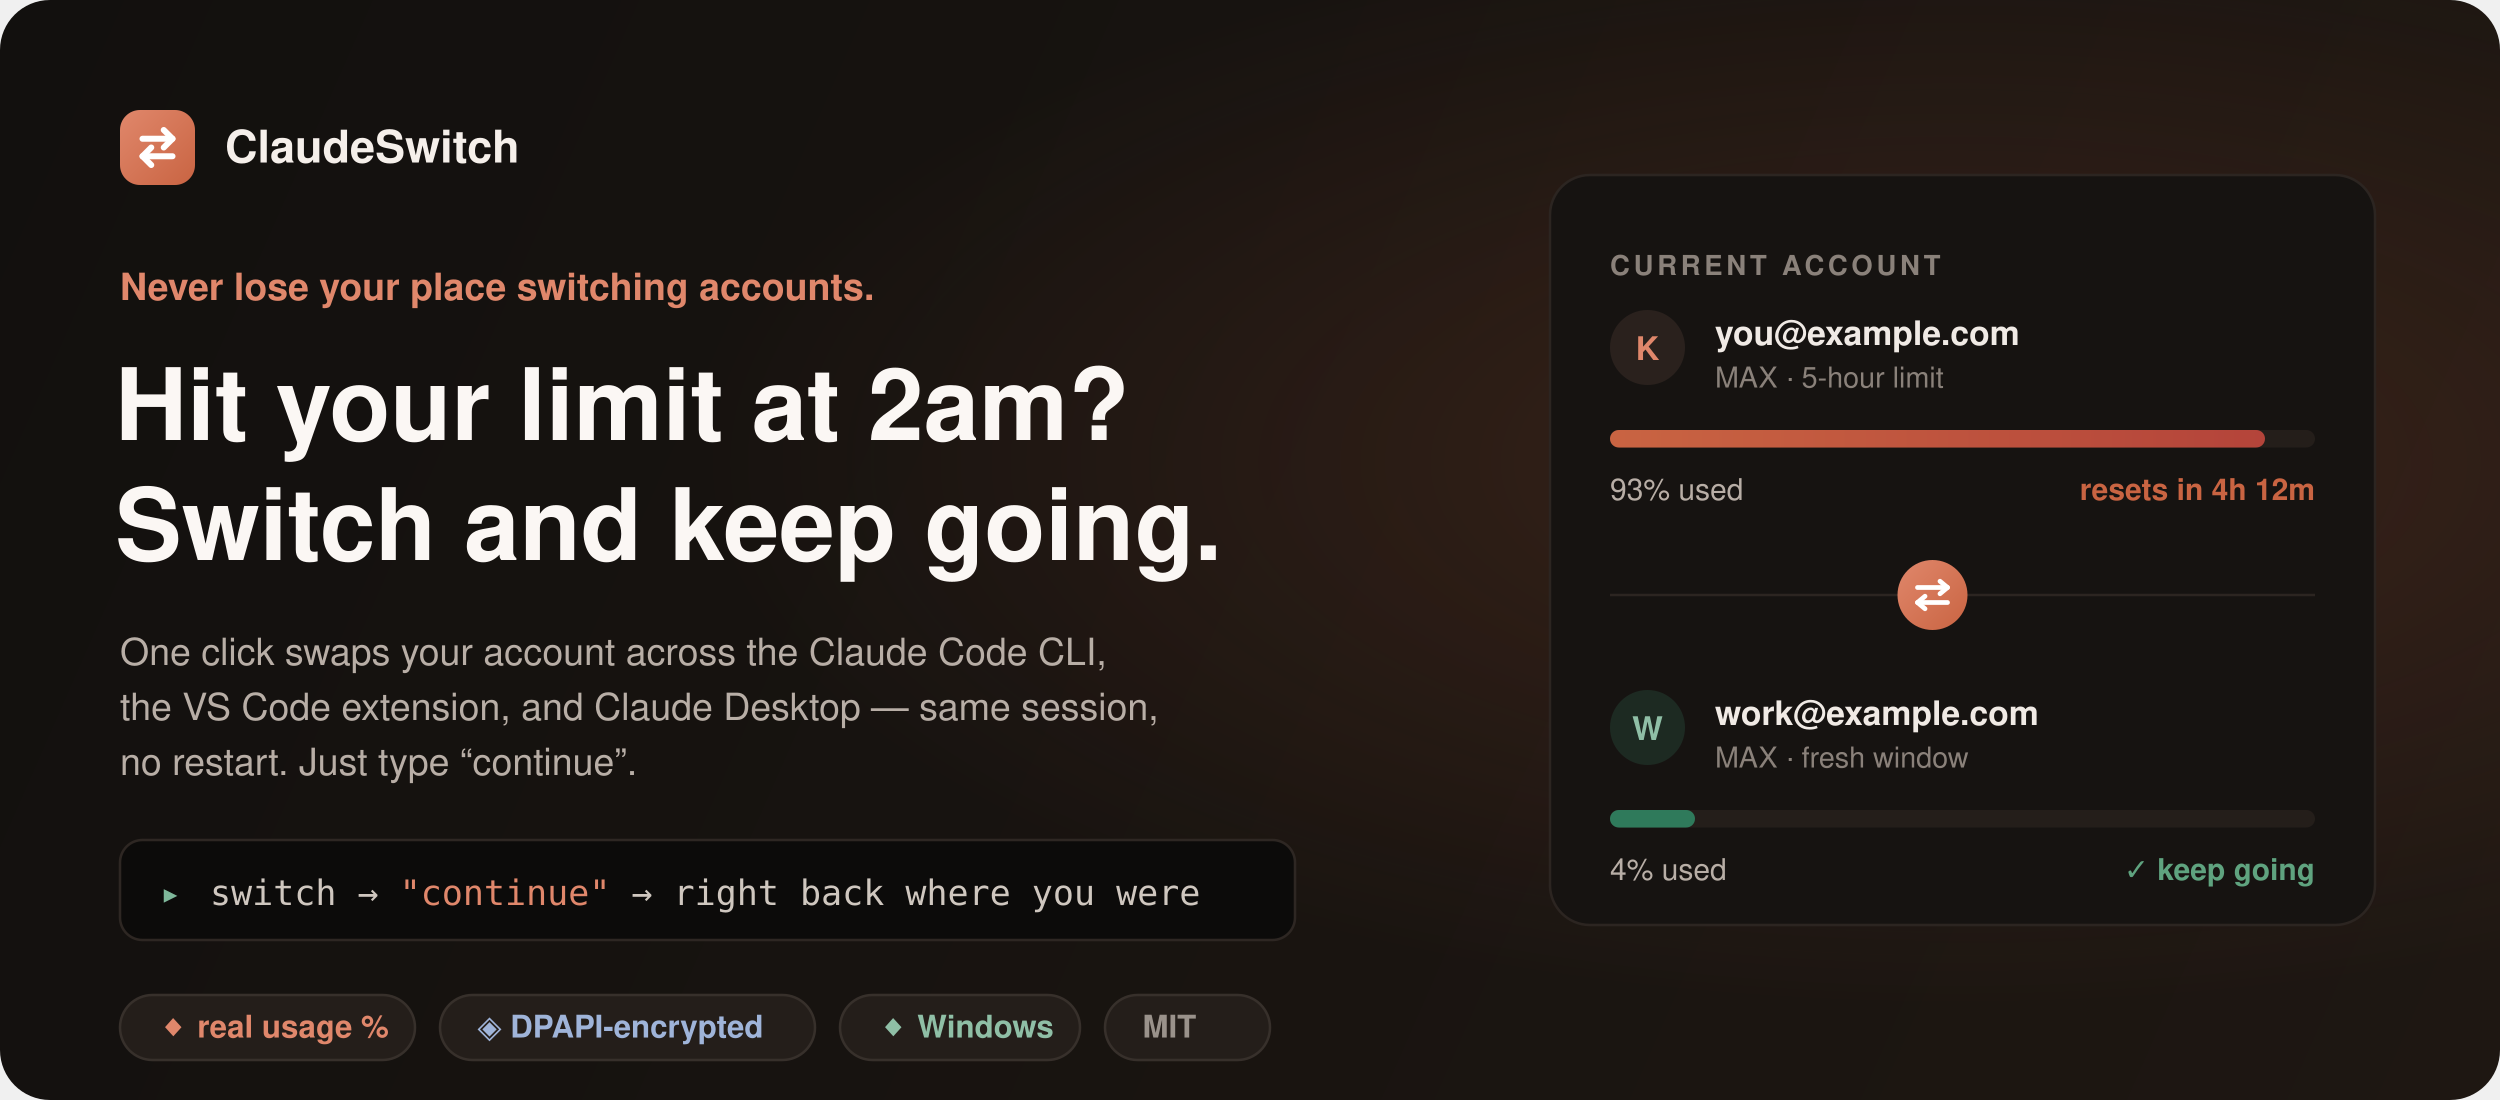
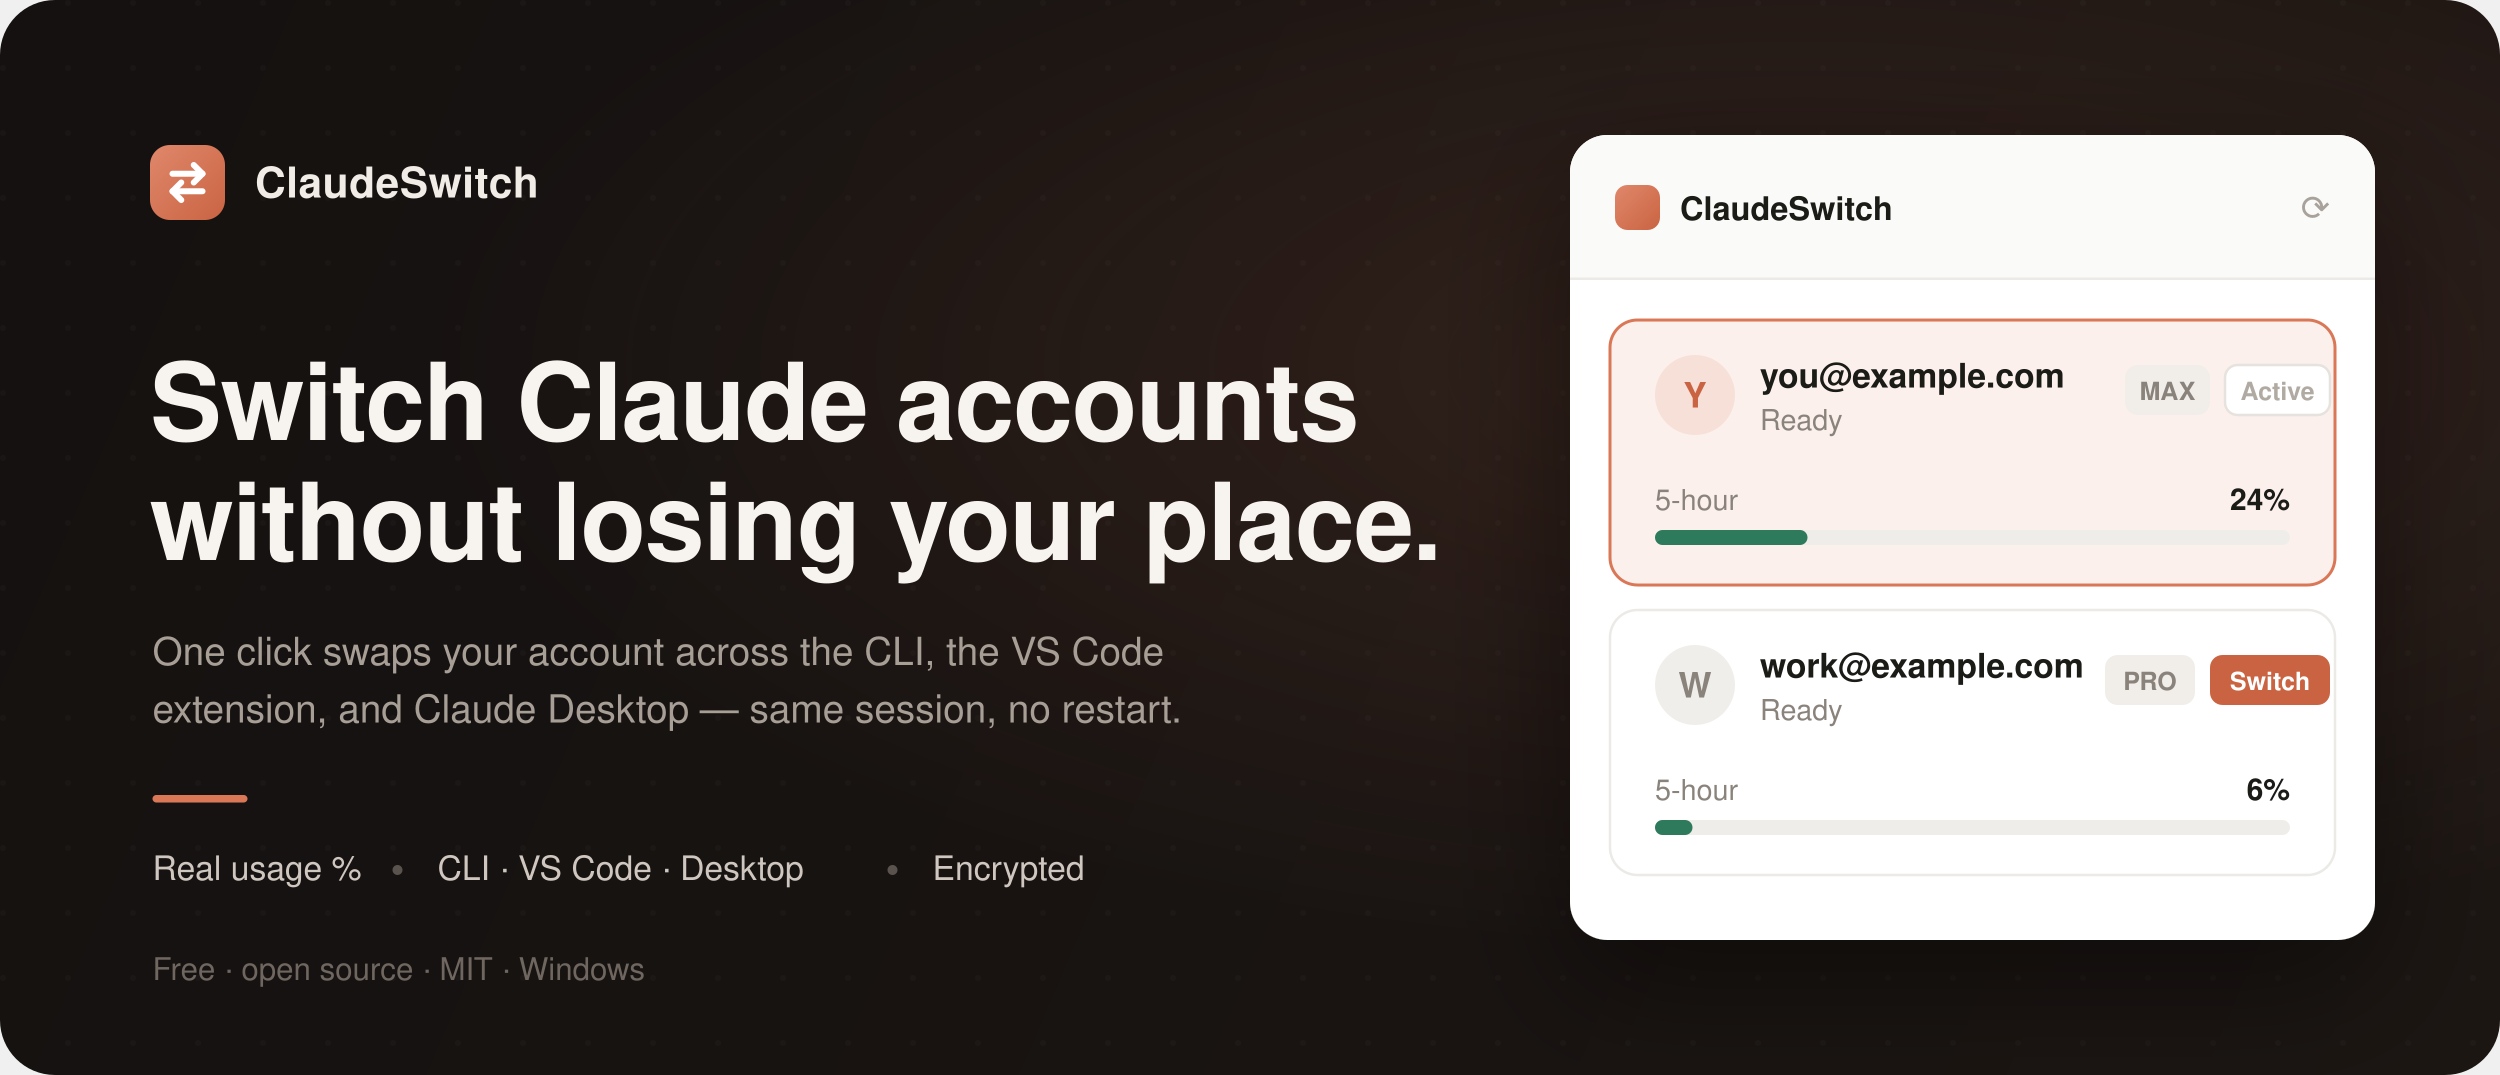
- <svg xmlns="http://www.w3.org/2000/svg" width="1000" height="440" viewBox="0 0 1000 440" fill="none" role="img" aria-label="ClaudeSwitch hero">
+ <svg xmlns="http://www.w3.org/2000/svg" width="1000" height="430" viewBox="0 0 1000 430" fill="none" role="img" aria-label="ClaudeSwitch">
  <defs>
-     <linearGradient id="bg" x1="0" y1="0" x2="1000" y2="440" gradientUnits="userSpaceOnUse">
-       <stop stop-color="#12100E" />
-       <stop offset="1" stop-color="#1E1712" />
+     <linearGradient id="bg" x1="0" y1="0" x2="1000" y2="430" gradientUnits="userSpaceOnUse">
+       <stop stop-color="#141110" />
+       <stop offset="1" stop-color="#1C1613" />
    </linearGradient>
-     <linearGradient id="accent" x1="0" y1="0" x2="1" y2="1">
+     <radialGradient id="glow" cx="0.72" cy="0.34" r="0.55">
+       <stop stop-color="#D97757" stop-opacity="0.14" />
+       <stop offset="1" stop-color="#D97757" stop-opacity="0" />
+     </radialGradient>
+     <linearGradient id="tile" x1="0" y1="0" x2="1" y2="1">
      <stop stop-color="#E0876B" />
      <stop offset="1" stop-color="#C96442" />
    </linearGradient>
-     <linearGradient id="redbar" x1="0" y1="0" x2="1" y2="0">
-       <stop stop-color="#C96442" />
-       <stop offset="1" stop-color="#B4443A" />
-     </linearGradient>
-     <radialGradient id="glow" cx="0.78" cy="0.42" r="0.5">
-       <stop stop-color="#C96442" stop-opacity="0.18" />
-       <stop offset="1" stop-color="#C96442" stop-opacity="0" />
-     </radialGradient>
+     <pattern id="dots" width="26" height="26" patternUnits="userSpaceOnUse">
+       <circle cx="1.2" cy="1.2" r="1.2" fill="#FFFFFF" fill-opacity="0.022" />
+     </pattern>
+     <filter id="shadow" x="-30%" y="-30%" width="160%" height="170%">
+       <feDropShadow dx="0" dy="18" stdDeviation="26" flood-color="#000000" flood-opacity="0.45" />
+     </filter>
    <style>
-       .h  { font-family: 'Segoe UI', Helvetica, Arial, sans-serif; }
-       .mono { font-family: 'Cascadia Code', 'Consolas', monospace; }
+       .s { font-family: 'Segoe UI', Helvetica, Arial, sans-serif; }
    </style>
  </defs>
-   <rect width="1000" height="440" rx="20" fill="url(#bg)" />
-   <rect width="1000" height="440" rx="20" fill="url(#glow)" />
-   <g transform="translate(48,44)">
-     <rect width="30" height="30" rx="8" fill="url(#accent)" />
+   <rect width="1000" height="430" rx="22" fill="url(#bg)" />
+   <rect width="1000" height="430" rx="22" fill="url(#dots)" />
+   <rect width="1000" height="430" rx="22" fill="url(#glow)" />
+   <g transform="translate(60,58)">
+     <rect width="30" height="30" rx="8" fill="url(#tile)" />
    <g stroke="#FFFFFF" stroke-width="2.4" stroke-linecap="round" stroke-linejoin="round" fill="none">
      <path d="M9 11.5 H21" />
      <path d="M17.5 8 L21 11.5 L17.5 15" />
      <path d="M21 18.5 H9" />
      <path d="M12.5 15 L9 18.5 L12.5 22" />
    </g>
-     <text x="42" y="21" class="h" font-size="18" font-weight="700" fill="#F5EFEA">ClaudeSwitch</text>
+     <text x="42" y="21" class="s" font-size="17" font-weight="600" fill="#F2ECE7" letter-spacing="0.2">ClaudeSwitch</text>
  </g>
-   <text x="48" y="120" class="h" font-size="15" font-weight="600" fill="#E0876B">Never lose your place switching accounts.</text>
-   <text x="46" y="176" class="h" font-size="40" font-weight="800" fill="#FBF7F4">Hit your limit at 2am?</text>
-   <text x="46" y="224" class="h" font-size="40" font-weight="800" fill="#FBF7F4">Switch and keep going.</text>
-   <text x="48" y="266" class="h" font-size="15" fill="#B8AEA6">One click swaps your account across the Claude Code CLI,</text>
-   <text x="48" y="288" class="h" font-size="15" fill="#B8AEA6">the VS Code extension, and Claude Desktop — same session,</text>
-   <text x="48" y="310" class="h" font-size="15" fill="#B8AEA6">no restart. Just type “continue”.</text>
-   <g transform="translate(48,336)">
-     <rect width="470" height="40" rx="9" fill="#0C0B0A" stroke="#2E2723" />
-     <text x="16" y="26" class="mono" font-size="14" fill="#7FB89B">▸</text>
-     <text x="36" y="26" class="mono" font-size="14" fill="#CFC7BF">switch  →  <tspan fill="#E0876B">"continue"</tspan>  →  right back where you were</text>
+   <text x="60" y="176" class="s" font-size="43" font-weight="700" fill="#F7F3EF" letter-spacing="-0.5">Switch Claude accounts</text>
+   <text x="60" y="224" class="s" font-size="43" font-weight="700" fill="#F7F3EF" letter-spacing="-0.5">without losing your place.</text>
+   <text x="61" y="266" class="s" font-size="15.5" fill="#A79E96">One click swaps your account across the CLI, the VS Code</text>
+   <text x="61" y="289" class="s" font-size="15.5" fill="#A79E96">extension, and Claude Desktop — same session, no restart.</text>
+   <rect x="61" y="318" width="38" height="3" rx="1.5" fill="#D97757" />
+   <g class="s" font-size="13.5" font-weight="500" transform="translate(61,352)">
+     <text x="0" y="0" fill="#CFC7BF">Real usage %</text>
+     <circle cx="98" cy="-4" r="2" fill="#5A524C" />
+     <text x="114" y="0" fill="#CFC7BF">CLI · VS Code · Desktop</text>
+     <circle cx="296" cy="-4" r="2" fill="#5A524C" />
+     <text x="312" y="0" fill="#CFC7BF">Encrypted</text>
  </g>
-   <g class="h" font-size="12.5" font-weight="600" transform="translate(48,398)">
-     <g>
-       <rect width="118" height="26" rx="13" fill="#241E1A" stroke="#37302B" />
-       <text x="15" y="17" fill="#E0876B">◆ real usage %</text>
+   <text x="61" y="392" class="s" font-size="12.5" fill="#6E665F">Free · open source · MIT · Windows</text>
+   <g transform="translate(628,54)" filter="url(#shadow)">
+     <rect width="322" height="322" rx="15" fill="#FFFFFF" />
+     <rect width="322" height="58" rx="15" fill="#FAFAF9" />
+     <rect y="43" width="322" height="15" fill="#FAFAF9" />
+     <rect y="57" width="322" height="1" fill="#ECEAE6" />
+     <rect x="18" y="20" width="18" height="18" rx="5" fill="url(#tile)" />
+     <text x="44" y="34" class="s" font-size="13" font-weight="700" fill="#1A1A19">ClaudeSwitch</text>
+     <text x="304" y="34" class="s" font-size="14" fill="#A8A29B" text-anchor="end">⟳</text>
+     <g transform="translate(16,74)">
+       <rect width="290" height="106" rx="11" fill="#FBF0EC" stroke="#D97757" stroke-width="1.2" />
+       <circle cx="34" cy="30" r="16" fill="#F6E0D8" />
+       <text x="34" y="35" class="s" font-size="14" font-weight="700" fill="#C96442" text-anchor="middle">Y</text>
+       <text x="60" y="27" class="s" font-size="13.5" font-weight="700" fill="#1A1A19">you@example.com</text>
+       <text x="60" y="44" class="s" font-size="11.5" fill="#8A837C">Ready</text>
+       <g transform="translate(206,18)">
+         <rect width="34" height="20" rx="5" fill="#F1EEEA" />
+         <text x="17" y="14" class="s" font-size="10" font-weight="700" fill="#8A837C" text-anchor="middle">MAX</text>
+         <rect x="40" y="0" width="42" height="20" rx="5" fill="#FFFFFF" stroke="#E6E2DD" />
+         <text x="61" y="14" class="s" font-size="10" font-weight="600" fill="#B0AAA3" text-anchor="middle">Active</text>
+       </g>
+       <text x="18" y="76" class="s" font-size="11.5" fill="#8A837C">5-hour</text>
+       <text x="272" y="76" class="s" font-size="12" font-weight="700" fill="#1A1A19" text-anchor="end">24%</text>
+       <rect x="18" y="84" width="254" height="6" rx="3" fill="#EFEDE9" />
+       <rect x="18" y="84" width="61" height="6" rx="3" fill="#2F7A5B" />
    </g>
-     <g transform="translate(128,0)">
-       <rect width="150" height="26" rx="13" fill="#241E1A" stroke="#37302B" />
-       <text x="15" y="17" fill="#9FB4D9">◈ DPAPI-encrypted</text>
-     </g>
-     <g transform="translate(288,0)">
-       <rect width="96" height="26" rx="13" fill="#241E1A" stroke="#37302B" />
-       <text x="15" y="17" fill="#8FBFA6">◆ Windows</text>
-     </g>
-     <g transform="translate(394,0)">
-       <rect width="66" height="26" rx="13" fill="#241E1A" stroke="#37302B" />
-       <text x="15" y="17" fill="#9A928B">MIT</text>
-     </g>
-   </g>
-   <g transform="translate(620,70)">
-     <rect width="330" height="300" rx="16" fill="#161311" stroke="#2C2521" />
-     <text x="24" y="40" class="h" font-size="11" font-weight="700" letter-spacing="1.5" fill="#8A817A">CURRENT ACCOUNT</text>
-     <g transform="translate(24,54)">
-       <circle cx="15" cy="15" r="15" fill="#2A211D" />
-       <text x="15" y="20" class="h" font-size="13" font-weight="700" fill="#E0876B" text-anchor="middle">K</text>
-       <text x="42" y="14" class="h" font-size="13.5" font-weight="700" fill="#F0EAE5">you@example.com</text>
-       <text x="42" y="31" class="h" font-size="11.5" fill="#8A817A">MAX · 5-hour limit</text>
-       <rect x="0" y="48" width="282" height="7" rx="3.5" fill="#241E1A" />
-       <rect x="0" y="48" width="262" height="7" rx="3.5" fill="url(#redbar)" />
-       <text x="0" y="76" class="h" font-size="12" fill="#B8AEA6">93% used</text>
-       <text x="282" y="76" class="h" font-size="12" font-weight="700" fill="#C96442" text-anchor="end">resets in 4h 12m</text>
-     </g>
-     <g transform="translate(0,168)">
-       <line x1="24" y1="0" x2="306" y2="0" stroke="#2C2521" />
-       <g transform="translate(141,-12)">
-         <circle cx="12" cy="12" r="14" fill="url(#accent)" />
-         <g stroke="#FFFFFF" stroke-width="1.9" stroke-linecap="round" stroke-linejoin="round" fill="none">
-           <path d="M6 9 H18" />
-           <path d="M15 6.5 L18 9 L15 11.5" />
-           <path d="M18 15 H6" />
-           <path d="M9 12.5 L6 15 L9 17.5" />
-         </g>
+     <g transform="translate(16,190)">
+       <rect width="290" height="106" rx="11" fill="#FFFFFF" stroke="#ECEAE6" />
+       <circle cx="34" cy="30" r="16" fill="#F0EEEA" />
+       <text x="34" y="35" class="s" font-size="14" font-weight="700" fill="#8A837C" text-anchor="middle">W</text>
+       <text x="60" y="27" class="s" font-size="13.5" font-weight="700" fill="#1A1A19">work@example.com</text>
+       <text x="60" y="44" class="s" font-size="11.5" fill="#8A837C">Ready</text>
+       <g transform="translate(198,18)">
+         <rect width="36" height="20" rx="5" fill="#F1EEEA" />
+         <text x="18" y="14" class="s" font-size="10" font-weight="700" fill="#8A837C" text-anchor="middle">PRO</text>
+         <rect x="42" y="0" width="48" height="20" rx="5" fill="#C96442" />
+         <text x="66" y="14" class="s" font-size="10" font-weight="700" fill="#FFFFFF" text-anchor="middle">Switch</text>
      </g>
-     </g>
-     <g transform="translate(24,206)">
-       <circle cx="15" cy="15" r="15" fill="#1D2A22" />
-       <text x="15" y="20" class="h" font-size="13" font-weight="700" fill="#8FBFA6" text-anchor="middle">W</text>
-       <text x="42" y="14" class="h" font-size="13.5" font-weight="700" fill="#F0EAE5">work@example.com</text>
-       <text x="42" y="31" class="h" font-size="11.5" fill="#8A817A">MAX · fresh window</text>
-       <rect x="0" y="48" width="282" height="7" rx="3.5" fill="#241E1A" />
-       <rect x="0" y="48" width="34" height="7" rx="3.5" fill="#2F7A5B" />
-       <text x="0" y="76" class="h" font-size="12" fill="#B8AEA6">4% used</text>
-       <text x="282" y="76" class="h" font-size="12" font-weight="700" fill="#5FA37F" text-anchor="end">✓ keep going</text>
+       <text x="18" y="76" class="s" font-size="11.5" fill="#8A837C">5-hour</text>
+       <text x="272" y="76" class="s" font-size="12" font-weight="700" fill="#1A1A19" text-anchor="end">6%</text>
+       <rect x="18" y="84" width="254" height="6" rx="3" fill="#EFEDE9" />
+       <rect x="18" y="84" width="15" height="6" rx="3" fill="#2F7A5B" />
    </g>
  </g>
</svg>
